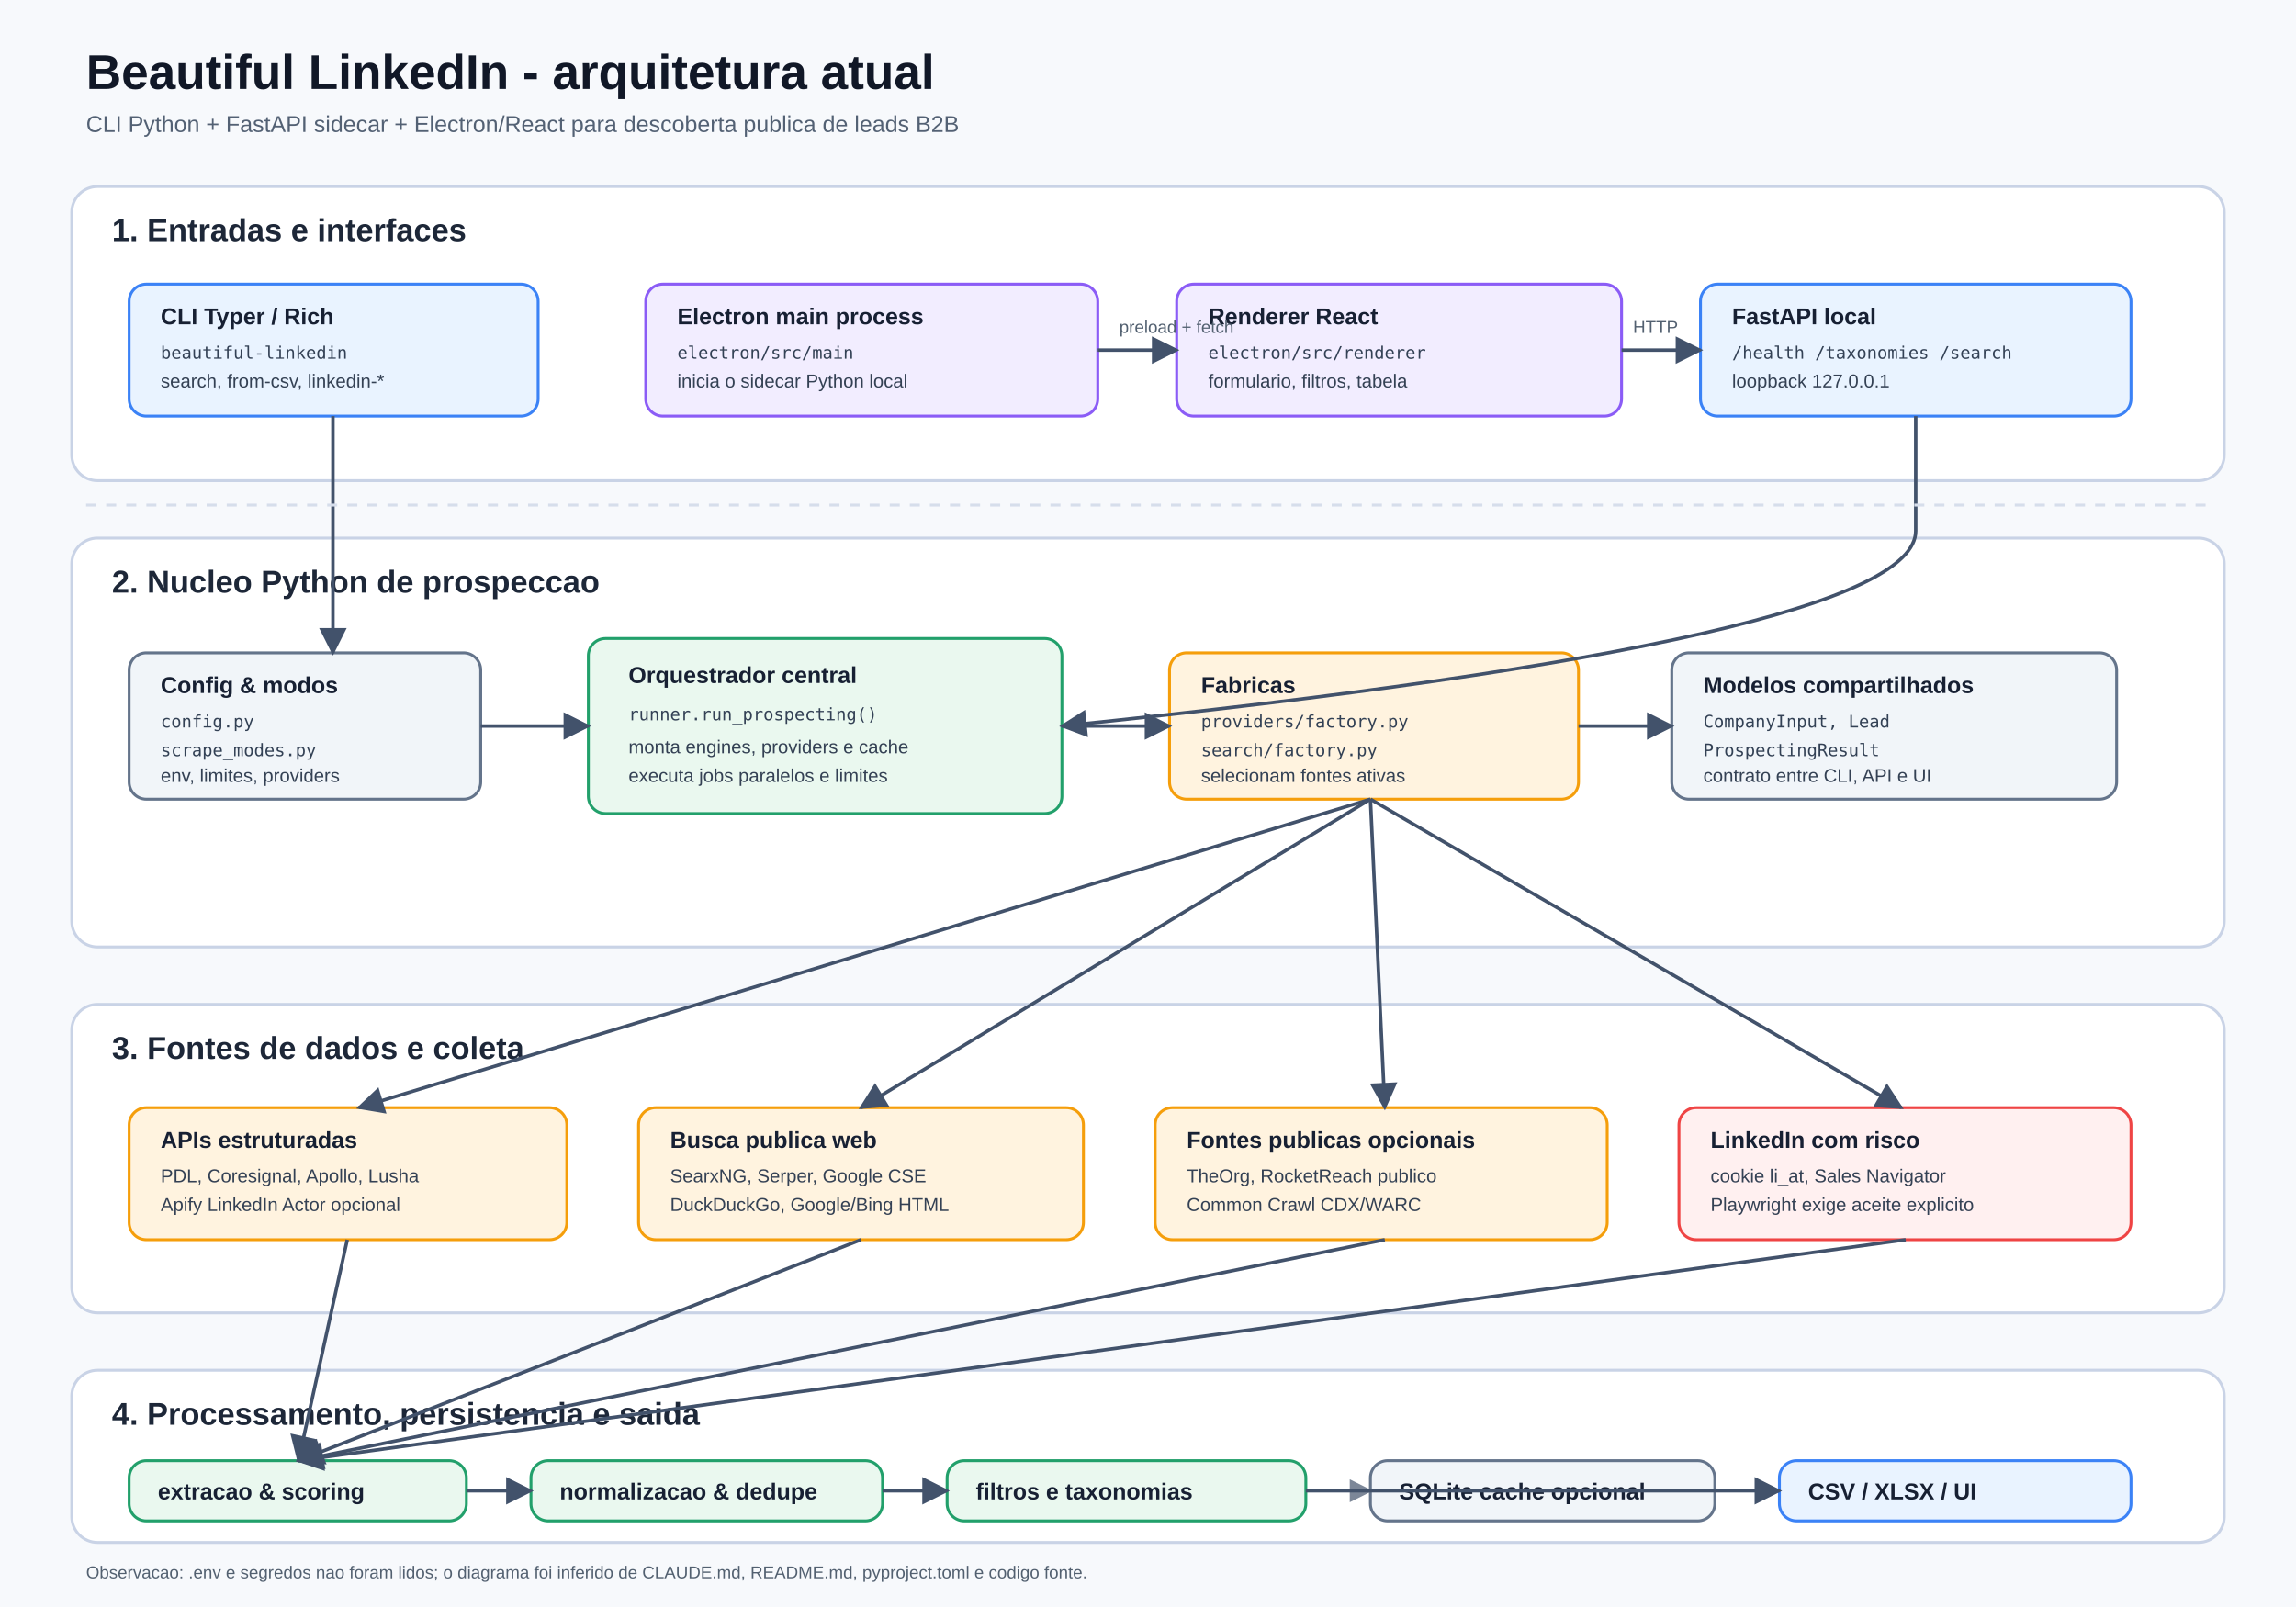
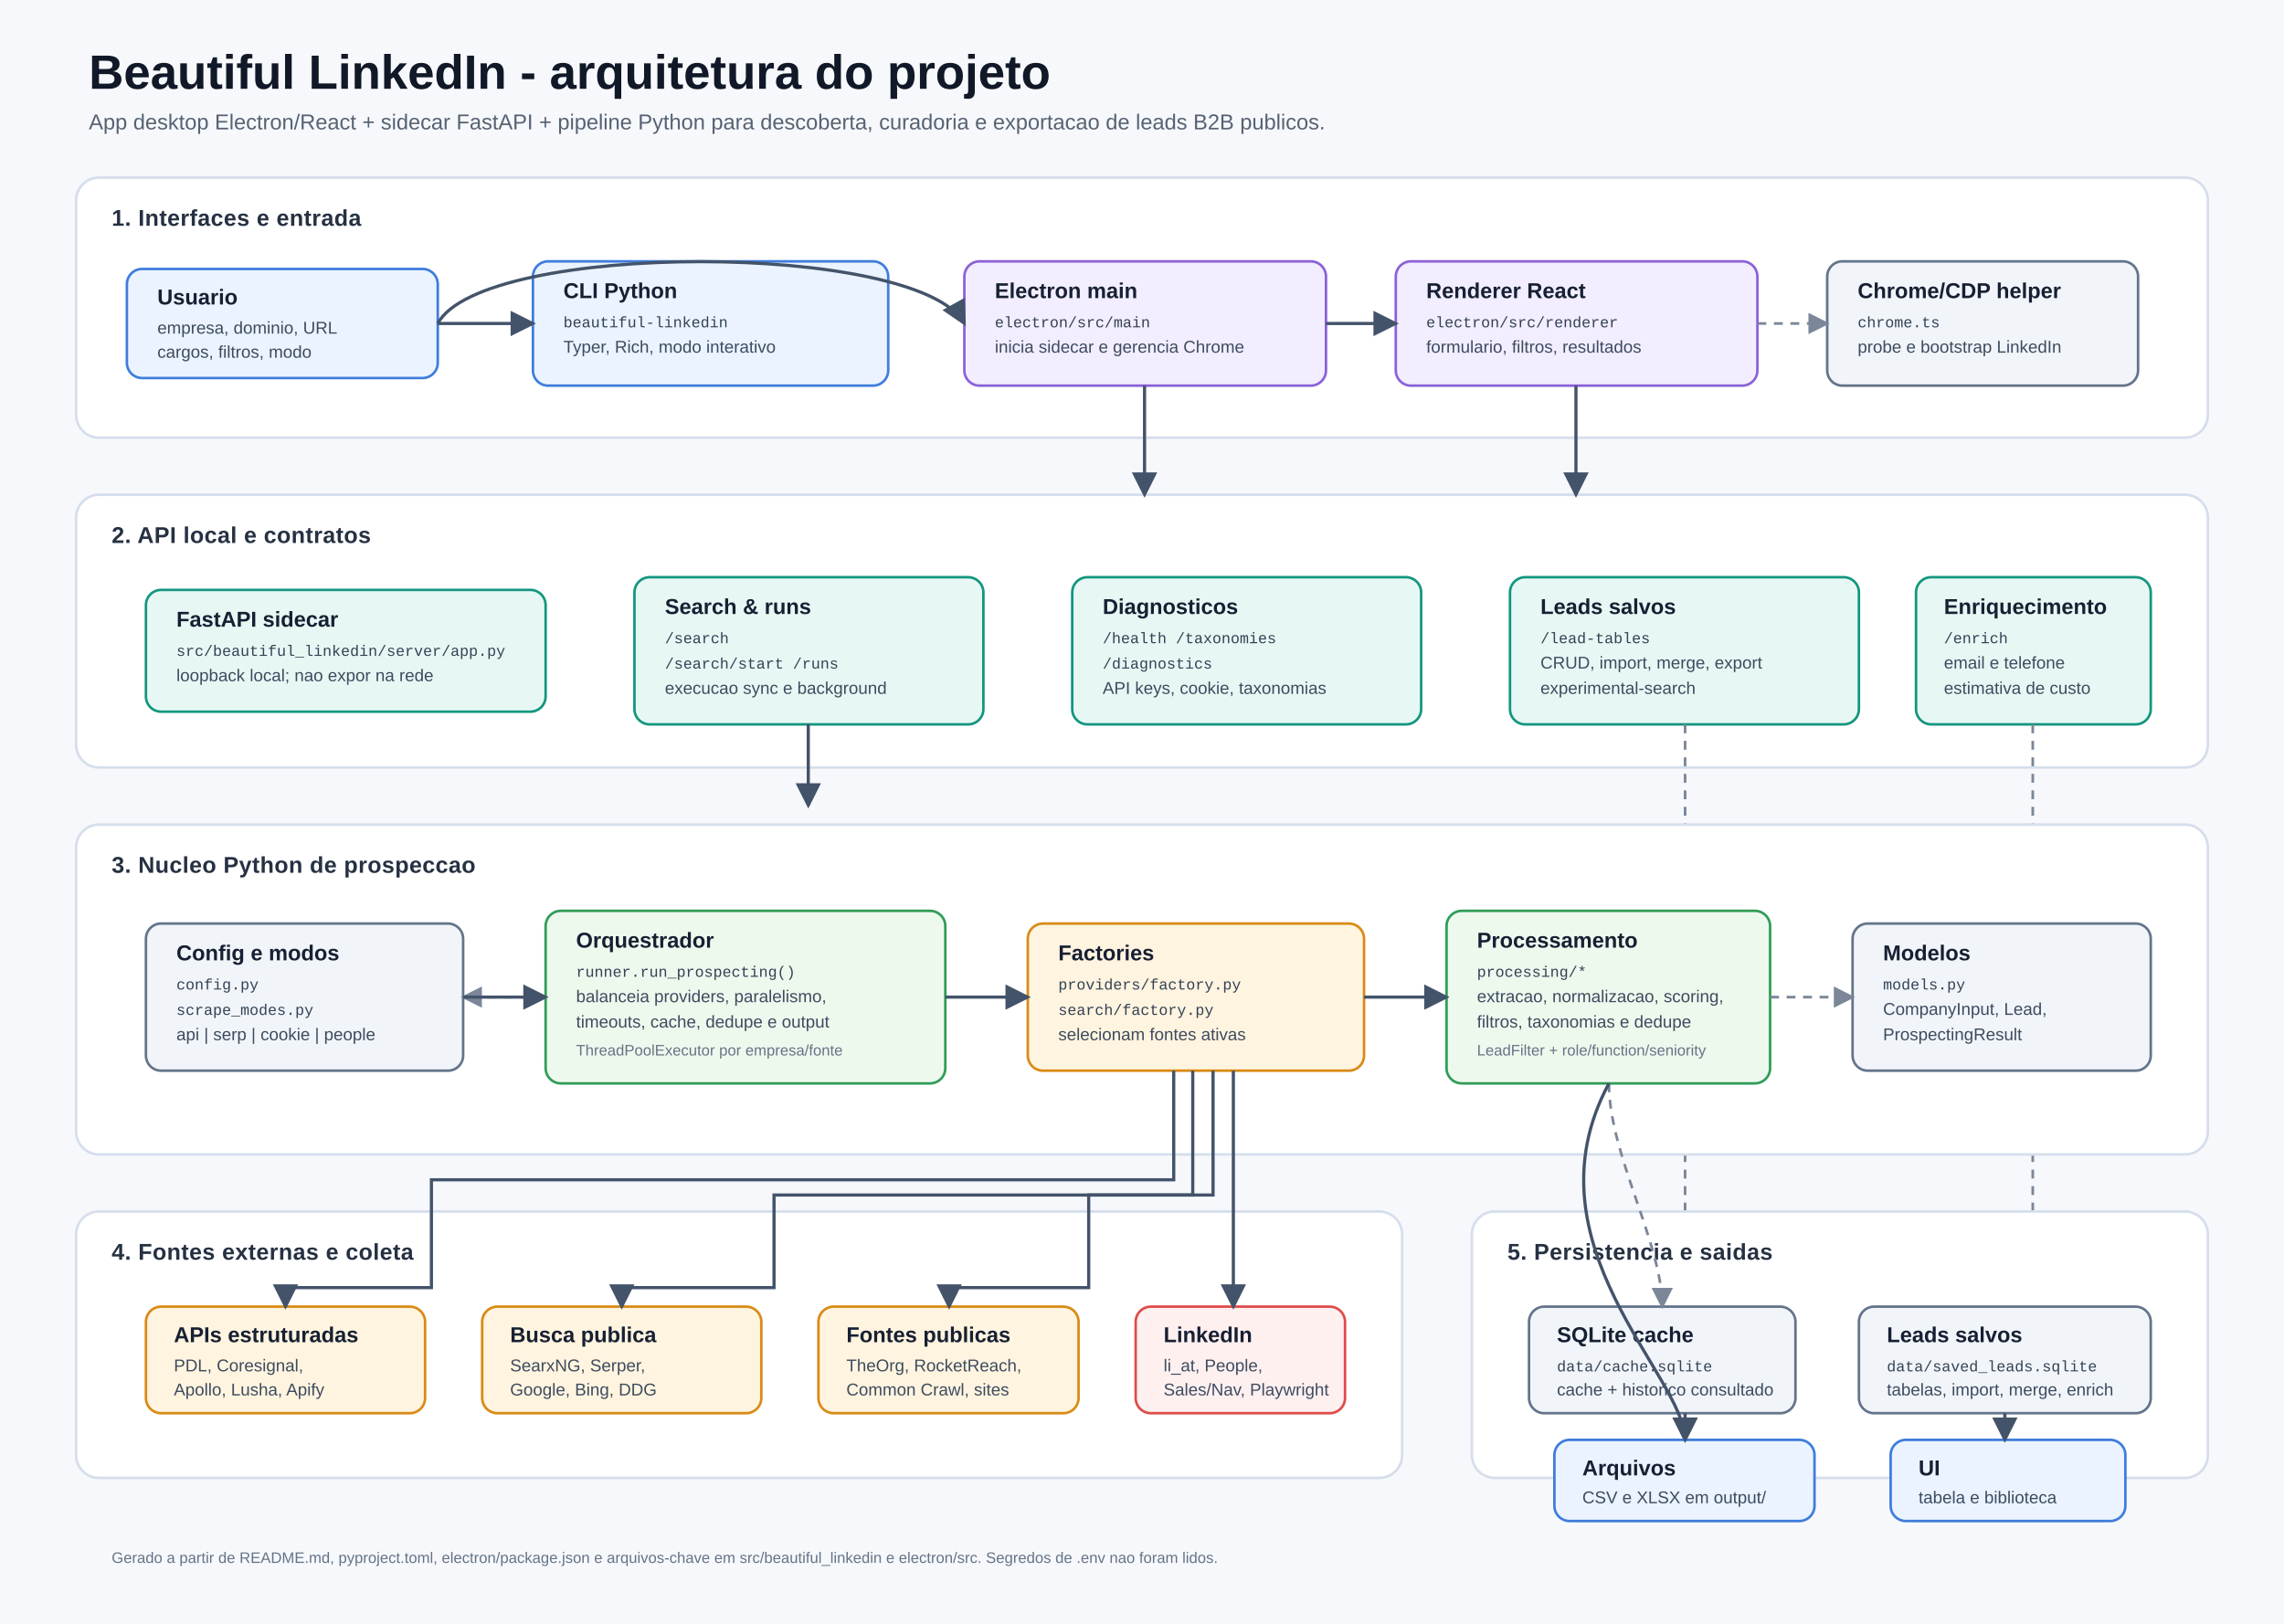
- <svg xmlns="http://www.w3.org/2000/svg" width="1600" height="1120" viewBox="0 0 1600 1120" role="img" aria-labelledby="title desc">
+ <svg xmlns="http://www.w3.org/2000/svg" width="1800" height="1280" viewBox="0 0 1800 1280" role="img" aria-labelledby="title desc">
  <defs>
    <style>
-       .bg { fill: #f7f9fc; }
-       .panel { fill: #ffffff; stroke: #c9d3e6; stroke-width: 2; }
-       .panel-title { font: 700 22px Arial, sans-serif; fill: #1d2738; }
-       .title { font: 700 34px Arial, sans-serif; fill: #111827; }
-       .subtitle { font: 400 16px Arial, sans-serif; fill: #536174; }
-       .box { fill: #ffffff; stroke: #7e8da8; stroke-width: 2; rx: 12; }
-       .box-blue { fill: #e9f3ff; stroke: #3b82f6; }
-       .box-green { fill: #eaf8ef; stroke: #22a06b; }
-       .box-orange { fill: #fff3df; stroke: #f59e0b; }
-       .box-purple { fill: #f2edff; stroke: #8b5cf6; }
-       .box-red { fill: #fff0f0; stroke: #ef4444; }
-       .box-gray { fill: #f1f5f9; stroke: #64748b; }
-       .label { font: 700 16px Arial, sans-serif; fill: #172033; }
-       .small { font: 400 13px Arial, sans-serif; fill: #344154; }
-       .tiny { font: 400 12px Arial, sans-serif; fill: #526070; }
-       .mono { font: 400 12px Consolas, monospace; fill: #334155; }
-       .arrow { stroke: #42526b; stroke-width: 2.4; fill: none; marker-end: url(#arrowhead); }
-       .arrow-soft { stroke: #7c8798; stroke-width: 2; fill: none; marker-end: url(#arrowheadSoft); stroke-dasharray: 6 5; }
-       .divider { stroke: #d6deeb; stroke-width: 2; stroke-dasharray: 7 7; }
+       .bg { fill: #f6f8fb; }
+       .title { font: 700 38px Arial, sans-serif; fill: #111827; }
+       .subtitle { font: 400 17px Arial, sans-serif; fill: #566273; }
+       .section { fill: #ffffff; stroke: #d5deec; stroke-width: 2; }
+       .sectionLabel { font: 700 18px Arial, sans-serif; fill: #263142; letter-spacing: .3px; }
+       .card { fill: #ffffff; stroke: #8d9bb0; stroke-width: 2; rx: 12; }
+       .blue { fill: #eaf3ff; stroke: #3f7ddc; }
+       .teal { fill: #e7f8f4; stroke: #14967f; }
+       .green { fill: #eef9ee; stroke: #2f9d57; }
+       .amber { fill: #fff4df; stroke: #d98b16; }
+       .purple { fill: #f2edff; stroke: #8a62d8; }
+       .red { fill: #fff0f0; stroke: #df4b4b; }
+       .gray { fill: #f1f5f9; stroke: #64748b; }
+       .ink { font: 700 17px Arial, sans-serif; fill: #172033; }
+       .small { font: 400 13.5px Arial, sans-serif; fill: #3d4b5f; }
+       .tiny { font: 400 12px Arial, sans-serif; fill: #657386; }
+       .mono { font: 400 12px Consolas, "Courier New", monospace; fill: #334155; }
+       .pill { fill: #ffffff; stroke: #c9d3e4; stroke-width: 1.4; }
+       .arrow { stroke: #43536a; stroke-width: 2.5; fill: none; marker-end: url(#arrow); }
+       .arrowSoft { stroke: #7b8799; stroke-width: 2.1; fill: none; marker-end: url(#arrowSoft); stroke-dasharray: 7 6; }
+       .bus { stroke: #bac5d6; stroke-width: 2; fill: none; stroke-dasharray: 8 8; }
    </style>
-     <marker id="arrowhead" viewBox="0 0 10 10" refX="9" refY="5" markerWidth="8" markerHeight="8" orient="auto-start-reverse">
-       <path d="M 0 0 L 10 5 L 0 10 z" fill="#42526b" />
+     <marker id="arrow" viewBox="0 0 10 10" refX="8.8" refY="5" markerWidth="8" markerHeight="8" orient="auto">
+       <path d="M 0 0 L 10 5 L 0 10 z" fill="#43536a" />
    </marker>
-     <marker id="arrowheadSoft" viewBox="0 0 10 10" refX="9" refY="5" markerWidth="8" markerHeight="8" orient="auto-start-reverse">
-       <path d="M 0 0 L 10 5 L 0 10 z" fill="#7c8798" />
+     <marker id="arrowSoft" viewBox="0 0 10 10" refX="8.8" refY="5" markerWidth="8" markerHeight="8" orient="auto">
+       <path d="M 0 0 L 10 5 L 0 10 z" fill="#7b8799" />
    </marker>
  </defs>
-   <rect class="bg" width="1600" height="1120" />
-   <text x="60" y="62" class="title">Beautiful LinkedIn - arquitetura atual</text>
-   <text x="60" y="92" class="subtitle">CLI Python + FastAPI sidecar + Electron/React para descoberta publica de leads B2B</text>
-   <rect x="50" y="130" width="1500" height="205" class="panel" rx="18" />
-   <text x="78" y="168" class="panel-title">1. Entradas e interfaces</text>
-   <rect x="90" y="198" width="285" height="92" class="box box-blue" />
-   <text x="112" y="226" class="label">CLI Typer / Rich</text>
-   <text x="112" y="250" class="mono">beautiful-linkedin</text>
-   <text x="112" y="270" class="small">search, from-csv, linkedin-*</text>
-   <rect x="450" y="198" width="315" height="92" class="box box-purple" />
-   <text x="472" y="226" class="label">Electron main process</text>
-   <text x="472" y="250" class="mono">electron/src/main</text>
-   <text x="472" y="270" class="small">inicia o sidecar Python local</text>
-   <rect x="820" y="198" width="310" height="92" class="box box-purple" />
-   <text x="842" y="226" class="label">Renderer React</text>
-   <text x="842" y="250" class="mono">electron/src/renderer</text>
-   <text x="842" y="270" class="small">formulario, filtros, tabela</text>
-   <rect x="1185" y="198" width="300" height="92" class="box box-blue" />
-   <text x="1207" y="226" class="label">FastAPI local</text>
-   <text x="1207" y="250" class="mono">/health /taxonomies /search</text>
-   <text x="1207" y="270" class="small">loopback 127.0.0.1</text>
-   <path d="M765 244 L820 244" class="arrow" />
-   <text x="780" y="232" class="tiny">preload + fetch</text>
-   <path d="M1130 244 L1185 244" class="arrow" />
-   <text x="1138" y="232" class="tiny">HTTP</text>
-   <rect x="50" y="375" width="1500" height="285" class="panel" rx="18" />
-   <text x="78" y="413" class="panel-title">2. Nucleo Python de prospeccao</text>
-   <rect x="90" y="455" width="245" height="102" class="box box-gray" />
-   <text x="112" y="483" class="label">Config &amp; modos</text>
-   <text x="112" y="507" class="mono">config.py</text>
-   <text x="112" y="527" class="mono">scrape_modes.py</text>
-   <text x="112" y="545" class="small">env, limites, providers</text>
-   <rect x="410" y="445" width="330" height="122" class="box box-green" />
-   <text x="438" y="476" class="label">Orquestrador central</text>
-   <text x="438" y="502" class="mono">runner.run_prospecting()</text>
-   <text x="438" y="525" class="small">monta engines, providers e cache</text>
-   <text x="438" y="545" class="small">executa jobs paralelos e limites</text>
-   <rect x="815" y="455" width="285" height="102" class="box box-orange" />
-   <text x="837" y="483" class="label">Fabricas</text>
-   <text x="837" y="507" class="mono">providers/factory.py</text>
-   <text x="837" y="527" class="mono">search/factory.py</text>
-   <text x="837" y="545" class="small">selecionam fontes ativas</text>
-   <rect x="1165" y="455" width="310" height="102" class="box box-gray" />
-   <text x="1187" y="483" class="label">Modelos compartilhados</text>
-   <text x="1187" y="507" class="mono">CompanyInput, Lead</text>
-   <text x="1187" y="527" class="mono">ProspectingResult</text>
-   <text x="1187" y="545" class="small">contrato entre CLI, API e UI</text>
-   <path d="M232 290 L232 455" class="arrow" />
-   <path d="M1335 290 L1335 370 Q1335 445 740 506" class="arrow" />
-   <path d="M335 506 L410 506" class="arrow" />
-   <path d="M740 506 L815 506" class="arrow" />
-   <path d="M1100 506 L1165 506" class="arrow" />
-   <rect x="50" y="700" width="1500" height="215" class="panel" rx="18" />
-   <text x="78" y="738" class="panel-title">3. Fontes de dados e coleta</text>
-   <rect x="90" y="772" width="305" height="92" class="box box-orange" />
-   <text x="112" y="800" class="label">APIs estruturadas</text>
-   <text x="112" y="824" class="small">PDL, Coresignal, Apollo, Lusha</text>
-   <text x="112" y="844" class="small">Apify LinkedIn Actor opcional</text>
-   <rect x="445" y="772" width="310" height="92" class="box box-orange" />
-   <text x="467" y="800" class="label">Busca publica web</text>
-   <text x="467" y="824" class="small">SearxNG, Serper, Google CSE</text>
-   <text x="467" y="844" class="small">DuckDuckGo, Google/Bing HTML</text>
-   <rect x="805" y="772" width="315" height="92" class="box box-orange" />
-   <text x="827" y="800" class="label">Fontes publicas opcionais</text>
-   <text x="827" y="824" class="small">TheOrg, RocketReach publico</text>
-   <text x="827" y="844" class="small">Common Crawl CDX/WARC</text>
-   <rect x="1170" y="772" width="315" height="92" class="box box-red" />
-   <text x="1192" y="800" class="label">LinkedIn com risco</text>
-   <text x="1192" y="824" class="small">cookie li_at, Sales Navigator</text>
-   <text x="1192" y="844" class="small">Playwright exige aceite explicito</text>
-   <path d="M955 557 L250 772" class="arrow" />
-   <path d="M955 557 L600 772" class="arrow" />
-   <path d="M955 557 L965 772" class="arrow" />
-   <path d="M955 557 L1325 772" class="arrow" />
-   <rect x="50" y="955" width="1500" height="120" class="panel" rx="18" />
-   <text x="78" y="993" class="panel-title">4. Processamento, persistencia e saida</text>
-   <rect x="90" y="1018" width="235" height="42" class="box box-green" />
-   <text x="110" y="1045" class="label">extracao &amp; scoring</text>
-   <rect x="370" y="1018" width="245" height="42" class="box box-green" />
-   <text x="390" y="1045" class="label">normalizacao &amp; dedupe</text>
-   <rect x="660" y="1018" width="250" height="42" class="box box-green" />
-   <text x="680" y="1045" class="label">filtros e taxonomias</text>
-   <rect x="955" y="1018" width="240" height="42" class="box box-gray" />
-   <text x="975" y="1045" class="label">SQLite cache opcional</text>
-   <rect x="1240" y="1018" width="245" height="42" class="box box-blue" />
-   <text x="1260" y="1045" class="label">CSV / XLSX / UI</text>
-   <path d="M242 864 L208 1018" class="arrow" />
-   <path d="M600 864 L208 1018" class="arrow" />
-   <path d="M965 864 L208 1018" class="arrow" />
-   <path d="M1328 864 L208 1018" class="arrow" />
-   <path d="M325 1039 L370 1039" class="arrow" />
-   <path d="M615 1039 L660 1039" class="arrow" />
-   <path d="M910 1039 L955 1039" class="arrow-soft" />
-   <path d="M910 1039 L1240 1039" class="arrow" />
-   <line x1="60" y1="352" x2="1540" y2="352" class="divider" />
-   <text x="60" y="1100" class="tiny">Observacao: .env e segredos nao foram lidos; o diagrama foi inferido de CLAUDE.md, README.md, pyproject.toml e codigo fonte.</text>
+   <rect class="bg" width="1800" height="1280" />
+   <text x="70" y="70" class="title">Beautiful LinkedIn - arquitetura do projeto</text>
+   <text x="70" y="102" class="subtitle">App desktop Electron/React + sidecar FastAPI + pipeline Python para descoberta, curadoria e exportacao de leads B2B publicos.</text>
+   <rect x="60" y="140" width="1680" height="205" class="section" rx="18" />
+   <text x="88" y="178" class="sectionLabel">1. Interfaces e entrada</text>
+   <rect x="100" y="212" width="245" height="86" class="card blue" />
+   <text x="124" y="240" class="ink">Usuario</text>
+   <text x="124" y="263" class="small">empresa, dominio, URL</text>
+   <text x="124" y="282" class="small">cargos, filtros, modo</text>
+   <rect x="420" y="206" width="280" height="98" class="card blue" />
+   <text x="444" y="235" class="ink">CLI Python</text>
+   <text x="444" y="258" class="mono">beautiful-linkedin</text>
+   <text x="444" y="278" class="small">Typer, Rich, modo interativo</text>
+   <rect x="760" y="206" width="285" height="98" class="card purple" />
+   <text x="784" y="235" class="ink">Electron main</text>
+   <text x="784" y="258" class="mono">electron/src/main</text>
+   <text x="784" y="278" class="small">inicia sidecar e gerencia Chrome</text>
+   <rect x="1100" y="206" width="285" height="98" class="card purple" />
+   <text x="1124" y="235" class="ink">Renderer React</text>
+   <text x="1124" y="258" class="mono">electron/src/renderer</text>
+   <text x="1124" y="278" class="small">formulario, filtros, resultados</text>
+   <rect x="1440" y="206" width="245" height="98" class="card gray" />
+   <text x="1464" y="235" class="ink">Chrome/CDP helper</text>
+   <text x="1464" y="258" class="mono">chrome.ts</text>
+   <text x="1464" y="278" class="small">probe e bootstrap LinkedIn</text>
+   <path d="M345 255 L420 255" class="arrow" />
+   <path d="M345 255 C380 190 724 190 760 255" class="arrow" />
+   <path d="M1045 255 L1100 255" class="arrow" />
+   <path d="M1385 255 L1440 255" class="arrowSoft" />
+   <rect x="60" y="390" width="1680" height="215" class="section" rx="18" />
+   <text x="88" y="428" class="sectionLabel">2. API local e contratos</text>
+   <rect x="115" y="465" width="315" height="96" class="card teal" />
+   <text x="139" y="494" class="ink">FastAPI sidecar</text>
+   <text x="139" y="517" class="mono">src/beautiful_linkedin/server/app.py</text>
+   <text x="139" y="537" class="small">loopback local; nao expor na rede</text>
+   <rect x="500" y="455" width="275" height="116" class="card teal" />
+   <text x="524" y="484" class="ink">Search &amp; runs</text>
+   <text x="524" y="507" class="mono">/search</text>
+   <text x="524" y="527" class="mono">/search/start /runs</text>
+   <text x="524" y="547" class="small">execucao sync e background</text>
+   <rect x="845" y="455" width="275" height="116" class="card teal" />
+   <text x="869" y="484" class="ink">Diagnosticos</text>
+   <text x="869" y="507" class="mono">/health /taxonomies</text>
+   <text x="869" y="527" class="mono">/diagnostics</text>
+   <text x="869" y="547" class="small">API keys, cookie, taxonomias</text>
+   <rect x="1190" y="455" width="275" height="116" class="card teal" />
+   <text x="1214" y="484" class="ink">Leads salvos</text>
+   <text x="1214" y="507" class="mono">/lead-tables</text>
+   <text x="1214" y="527" class="small">CRUD, import, merge, export</text>
+   <text x="1214" y="547" class="small">experimental-search</text>
+   <rect x="1510" y="455" width="185" height="116" class="card teal" />
+   <text x="1532" y="484" class="ink">Enriquecimento</text>
+   <text x="1532" y="507" class="mono">/enrich</text>
+   <text x="1532" y="527" class="small">email e telefone</text>
+   <text x="1532" y="547" class="small">estimativa de custo</text>
+   <path d="M902 304 L902 390" class="arrow" />
+   <path d="M1242 304 L1242 390" class="arrow" />
+   <path d="M637 571 L637 635" class="arrow" />
+   <path d="M1328 571 L1328 1058" class="arrowSoft" />
+   <path d="M1602 571 L1602 1058" class="arrowSoft" />
+   <rect x="60" y="650" width="1680" height="260" class="section" rx="18" />
+   <text x="88" y="688" class="sectionLabel">3. Nucleo Python de prospeccao</text>
+   <rect x="115" y="728" width="250" height="116" class="card gray" />
+   <text x="139" y="757" class="ink">Config e modos</text>
+   <text x="139" y="780" class="mono">config.py</text>
+   <text x="139" y="800" class="mono">scrape_modes.py</text>
+   <text x="139" y="820" class="small">api | serp | cookie | people</text>
+   <rect x="430" y="718" width="315" height="136" class="card green" />
+   <text x="454" y="747" class="ink">Orquestrador</text>
+   <text x="454" y="770" class="mono">runner.run_prospecting()</text>
+   <text x="454" y="790" class="small">balanceia providers, paralelismo,</text>
+   <text x="454" y="810" class="small">timeouts, cache, dedupe e output</text>
+   <text x="454" y="832" class="tiny">ThreadPoolExecutor por empresa/fonte</text>
+   <rect x="810" y="728" width="265" height="116" class="card amber" />
+   <text x="834" y="757" class="ink">Factories</text>
+   <text x="834" y="780" class="mono">providers/factory.py</text>
+   <text x="834" y="800" class="mono">search/factory.py</text>
+   <text x="834" y="820" class="small">selecionam fontes ativas</text>
+   <rect x="1140" y="718" width="255" height="136" class="card green" />
+   <text x="1164" y="747" class="ink">Processamento</text>
+   <text x="1164" y="770" class="mono">processing/*</text>
+   <text x="1164" y="790" class="small">extracao, normalizacao, scoring,</text>
+   <text x="1164" y="810" class="small">filtros, taxonomias e dedupe</text>
+   <text x="1164" y="832" class="tiny">LeadFilter + role/function/seniority</text>
+   <rect x="1460" y="728" width="235" height="116" class="card gray" />
+   <text x="1484" y="757" class="ink">Modelos</text>
+   <text x="1484" y="780" class="mono">models.py</text>
+   <text x="1484" y="800" class="small">CompanyInput, Lead,</text>
+   <text x="1484" y="820" class="small">ProspectingResult</text>
+   <path d="M430 786 L365 786" class="arrowSoft" />
+   <path d="M365 786 L430 786" class="arrow" />
+   <path d="M745 786 L810 786" class="arrow" />
+   <path d="M1075 786 L1140 786" class="arrow" />
+   <path d="M1395 786 L1460 786" class="arrowSoft" />
+   <rect x="60" y="955" width="1045" height="210" class="section" rx="18" />
+   <text x="88" y="993" class="sectionLabel">4. Fontes externas e coleta</text>
+   <rect x="115" y="1030" width="220" height="84" class="card amber" />
+   <text x="137" y="1058" class="ink">APIs estruturadas</text>
+   <text x="137" y="1081" class="small">PDL, Coresignal,</text>
+   <text x="137" y="1100" class="small">Apollo, Lusha, Apify</text>
+   <rect x="380" y="1030" width="220" height="84" class="card amber" />
+   <text x="402" y="1058" class="ink">Busca publica</text>
+   <text x="402" y="1081" class="small">SearxNG, Serper,</text>
+   <text x="402" y="1100" class="small">Google, Bing, DDG</text>
+   <rect x="645" y="1030" width="205" height="84" class="card amber" />
+   <text x="667" y="1058" class="ink">Fontes publicas</text>
+   <text x="667" y="1081" class="small">TheOrg, RocketReach,</text>
+   <text x="667" y="1100" class="small">Common Crawl, sites</text>
+   <rect x="895" y="1030" width="165" height="84" class="card red" />
+   <text x="917" y="1058" class="ink">LinkedIn</text>
+   <text x="917" y="1081" class="small">li_at, People,</text>
+   <text x="917" y="1100" class="small">Sales/Nav, Playwright</text>
+   <path d="M925 844 L925 930 L340 930 L340 1015 L225 1015 L225 1030" class="arrow" />
+   <path d="M940 844 L940 942 L610 942 L610 1015 L490 1015 L490 1030" class="arrow" />
+   <path d="M956 844 L956 942 L858 942 L858 1015 L748 1015 L748 1030" class="arrow" />
+   <path d="M972 844 L972 1030" class="arrow" />
+   <rect x="1160" y="955" width="580" height="210" class="section" rx="18" />
+   <text x="1188" y="993" class="sectionLabel">5. Persistencia e saidas</text>
+   <rect x="1205" y="1030" width="210" height="84" class="card gray" />
+   <text x="1227" y="1058" class="ink">SQLite cache</text>
+   <text x="1227" y="1081" class="mono">data/cache.sqlite</text>
+   <text x="1227" y="1100" class="small">cache + historico consultado</text>
+   <rect x="1465" y="1030" width="230" height="84" class="card gray" />
+   <text x="1487" y="1058" class="ink">Leads salvos</text>
+   <text x="1487" y="1081" class="mono">data/saved_leads.sqlite</text>
+   <text x="1487" y="1100" class="small">tabelas, import, merge, enrich</text>
+   <rect x="1225" y="1135" width="205" height="64" class="card blue" />
+   <text x="1247" y="1163" class="ink">Arquivos</text>
+   <text x="1247" y="1185" class="small">CSV e XLSX em output/</text>
+   <rect x="1490" y="1135" width="185" height="64" class="card blue" />
+   <text x="1512" y="1163" class="ink">UI</text>
+   <text x="1512" y="1185" class="small">tabela e biblioteca</text>
+   <path d="M1268 854 C1268 910 1310 980 1310 1030" class="arrowSoft" />
+   <path d="M1268 854 C1200 980 1328 1085 1328 1135" class="arrow" />
+   <path d="M1328 1114 L1328 1135" class="arrow" />
+   <path d="M1580 1114 L1580 1135" class="arrow" />
+   <text x="88" y="1232" class="tiny">Gerado a partir de README.md, pyproject.toml, electron/package.json e arquivos-chave em src/beautiful_linkedin e electron/src. Segredos de .env nao foram lidos.</text>
</svg>
